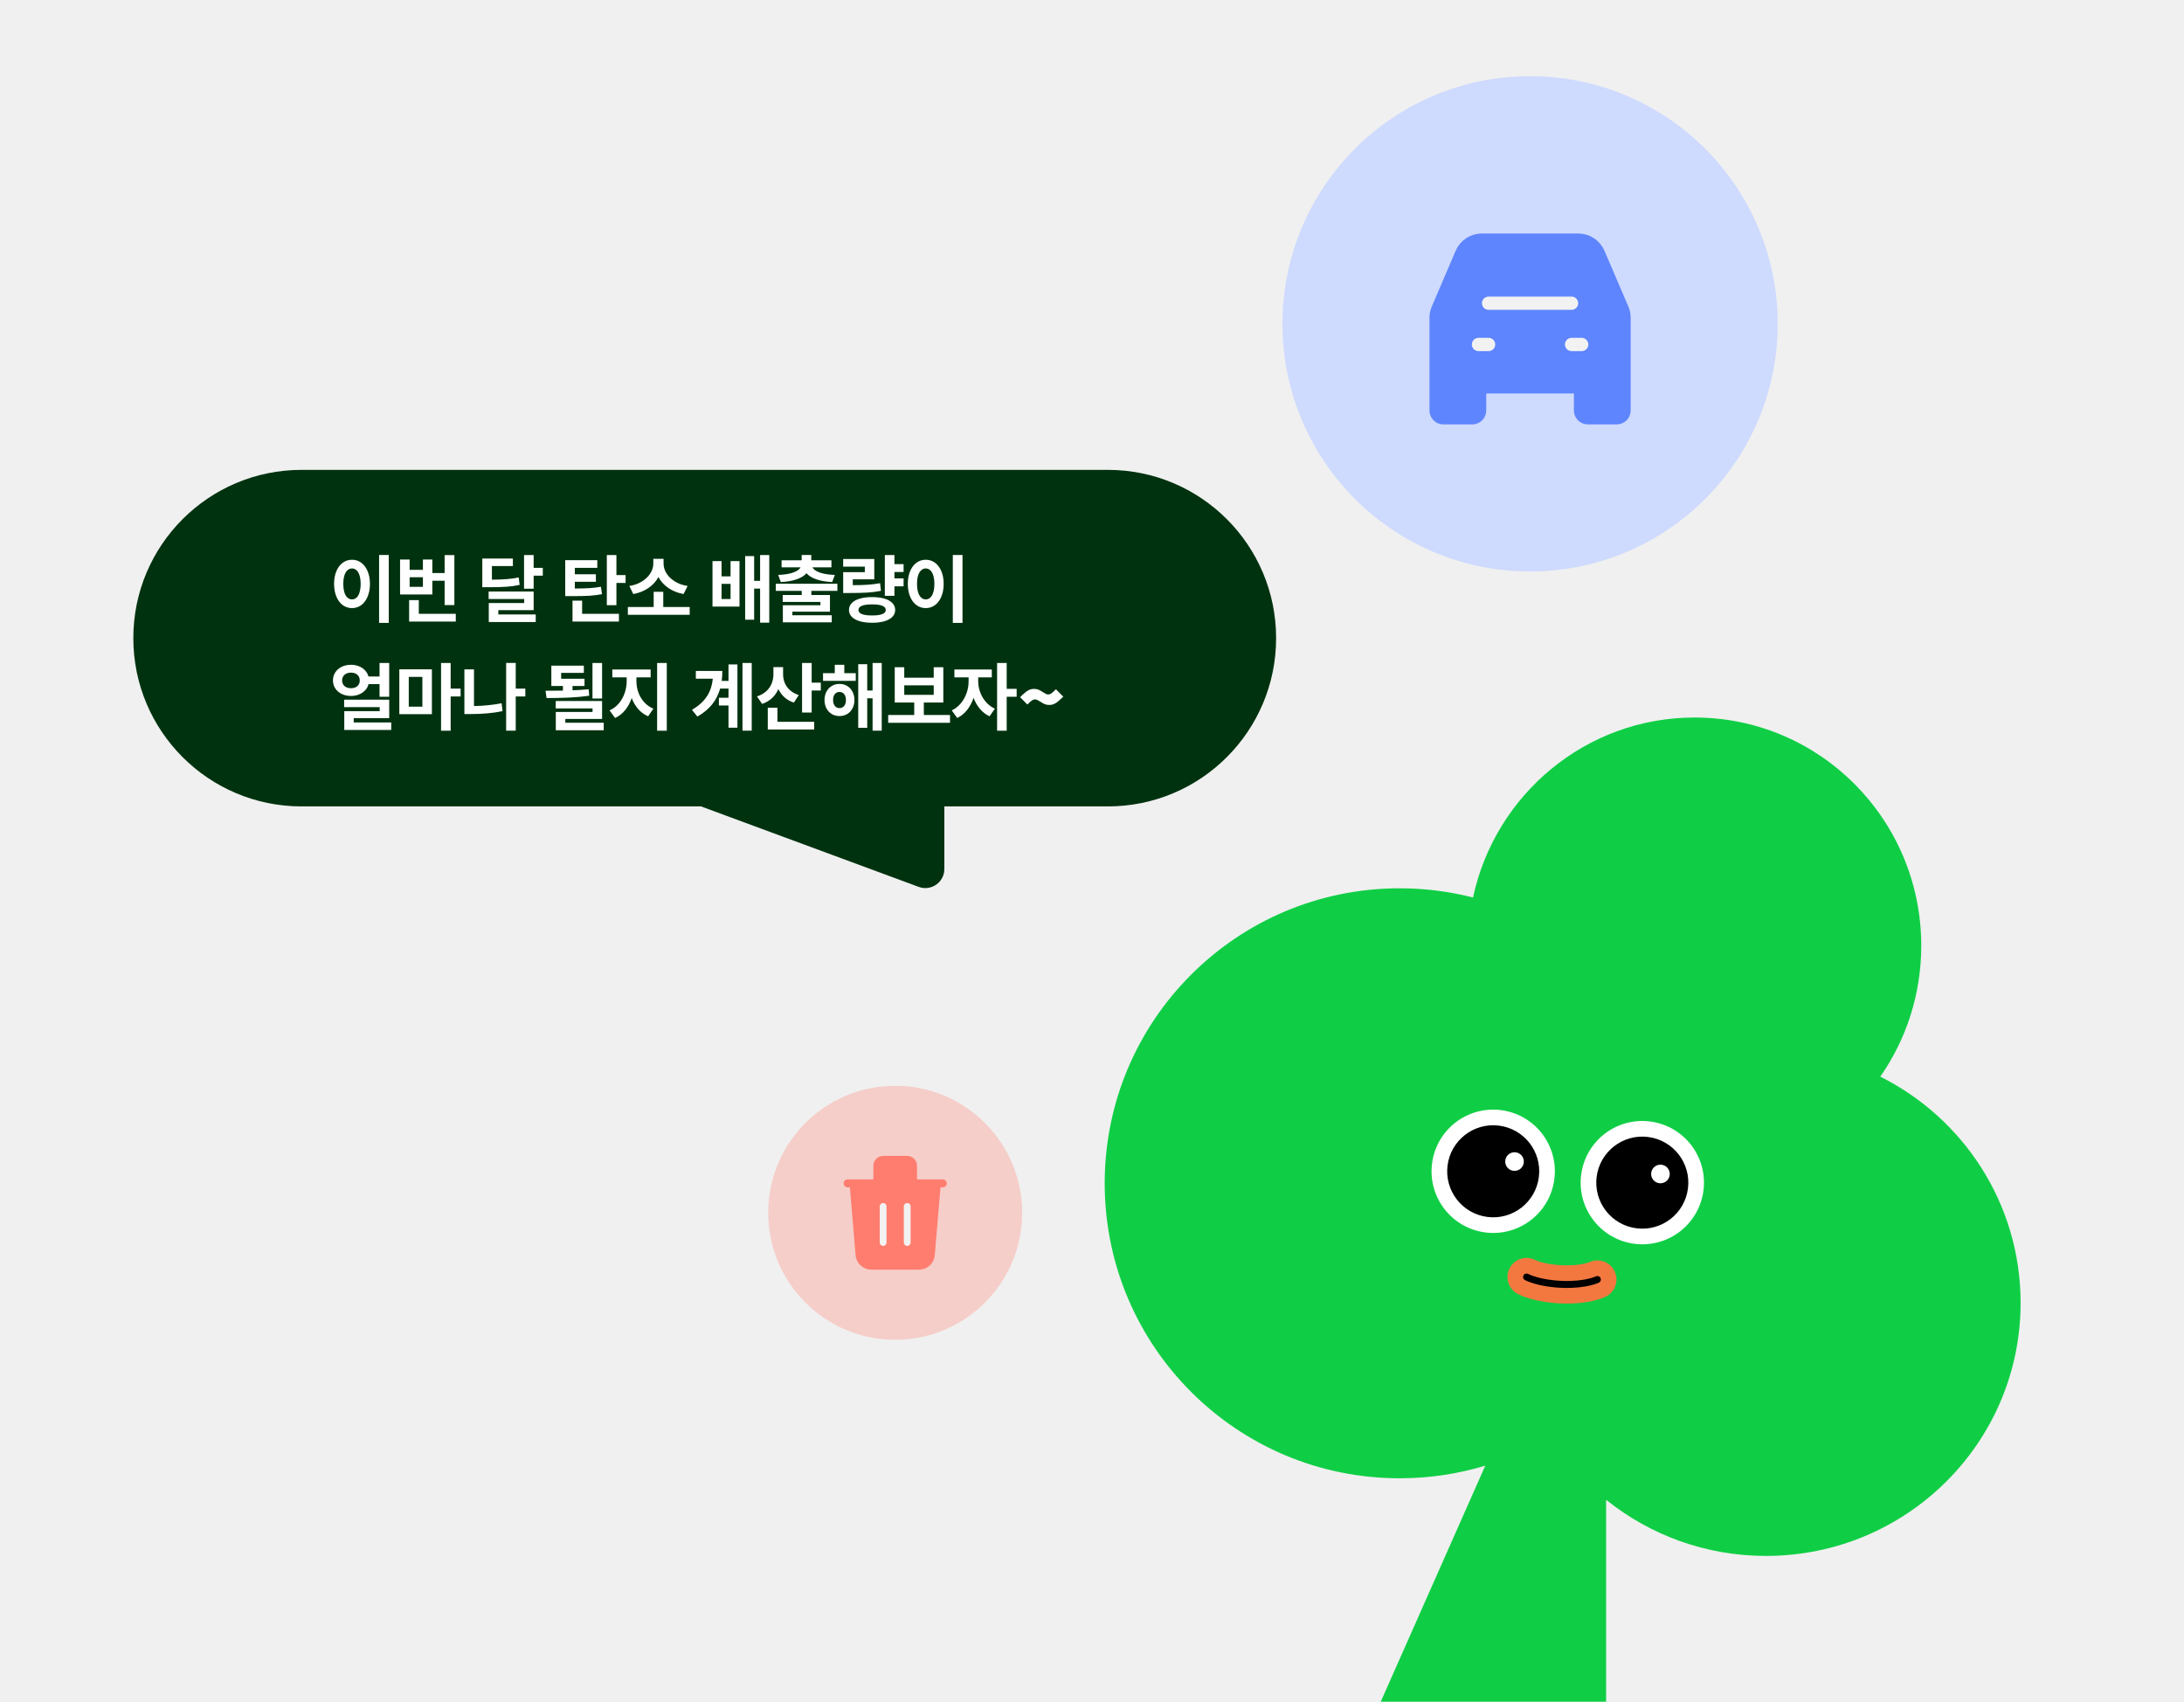
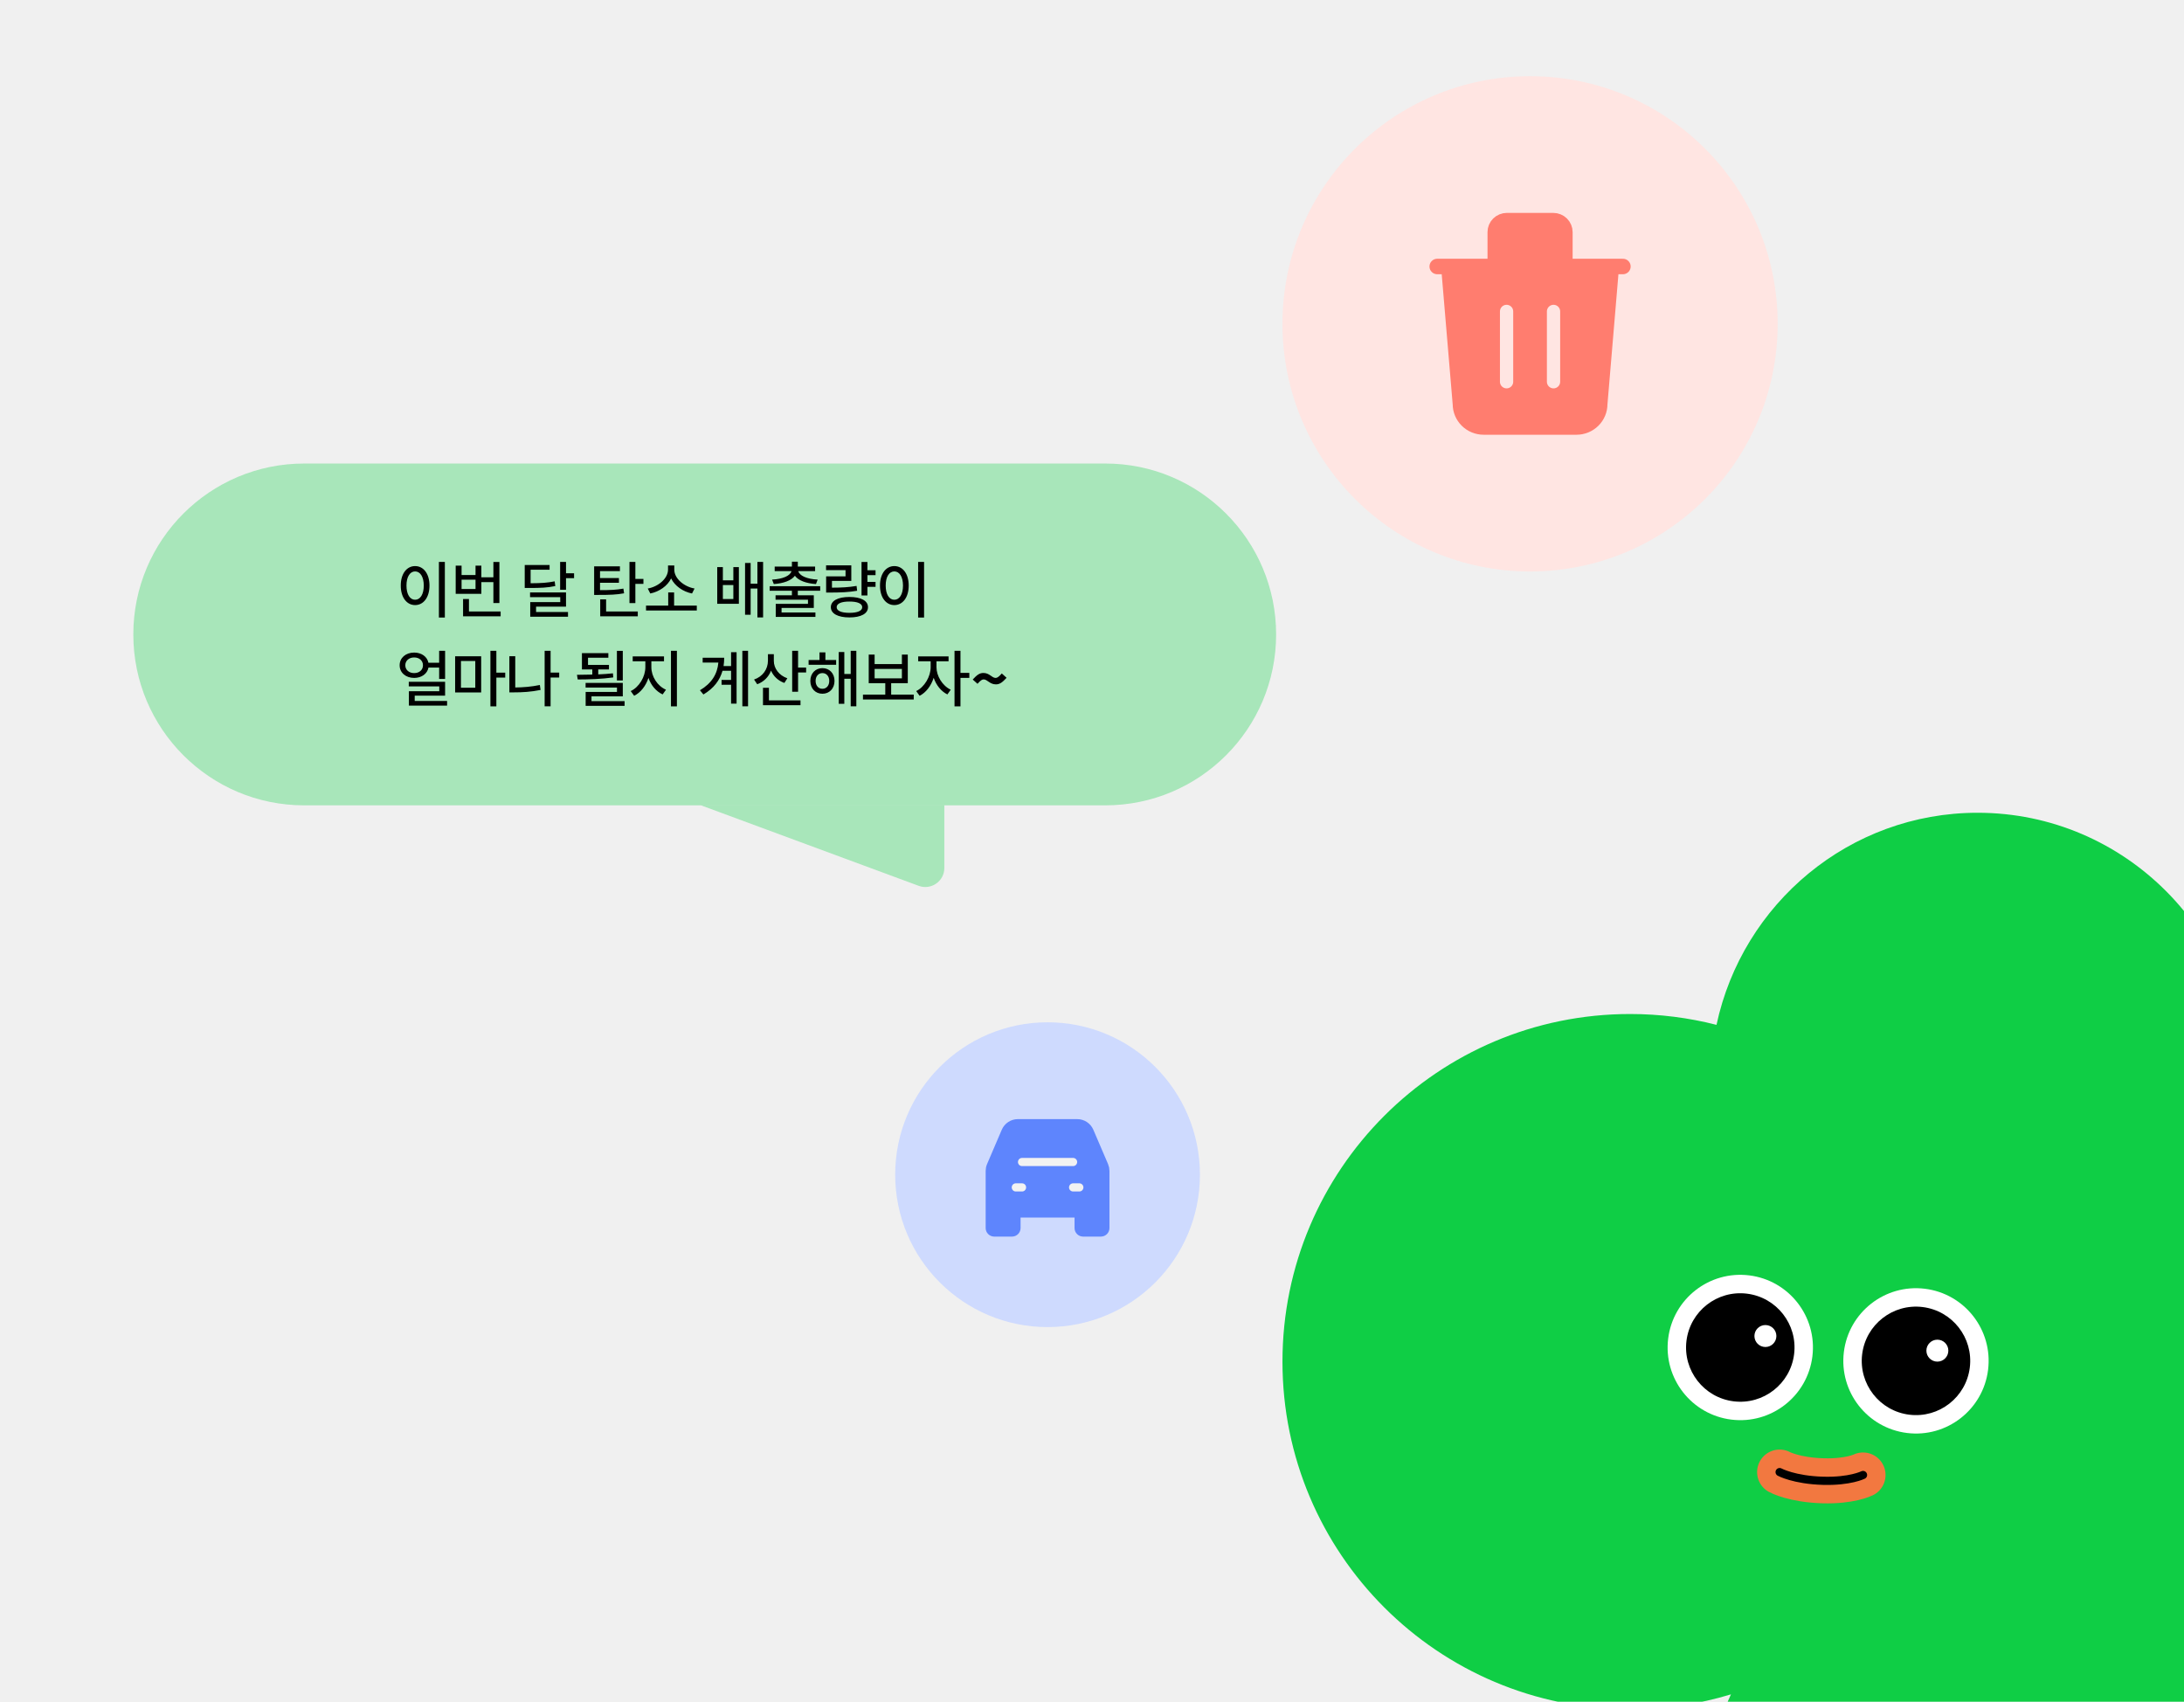
<svg xmlns="http://www.w3.org/2000/svg" width="344" height="268" viewBox="0 0 344 268" fill="none">
-   <g clip-path="url(#clip0_1442_2814)">
-     <rect x="202" y="12" width="78" height="78" rx="39" fill="#CEDAFE" />
-     <path d="M234.502 47.746H247.502ZM232.877 54.246H234.502ZM247.502 54.246H249.127Z" fill="#5E85FD" />
-     <path d="M234.502 47.746H247.502M232.877 54.246H234.502M247.502 54.246H249.127" stroke="#5E85FD" stroke-width="2.438" stroke-linecap="round" stroke-linejoin="round" />
-     <path d="M226.375 60.747V50.038C226.375 49.599 226.465 49.163 226.638 48.759L230.407 39.968C230.657 39.383 231.073 38.885 231.604 38.535C232.135 38.184 232.757 37.997 233.393 37.997H248.607C249.243 37.997 249.864 38.184 250.395 38.534C250.926 38.884 251.343 39.382 251.593 39.967L255.363 48.758C255.537 49.163 255.626 49.599 255.625 50.04V60.747M226.375 60.747V64.647C226.375 64.906 226.478 65.154 226.661 65.337C226.843 65.519 227.091 65.622 227.35 65.622H231.9C232.159 65.622 232.407 65.519 232.589 65.337C232.772 65.154 232.875 64.906 232.875 64.647V60.747M226.375 60.747H232.875ZM255.625 60.747V64.647C255.625 64.906 255.522 65.154 255.339 65.337C255.157 65.519 254.909 65.622 254.65 65.622H250.1C249.972 65.622 249.845 65.597 249.727 65.548C249.609 65.499 249.501 65.427 249.411 65.337C249.32 65.246 249.248 65.138 249.199 65.02C249.15 64.902 249.125 64.775 249.125 64.647V60.747M255.625 60.747H249.125ZM232.875 60.747H249.125Z" fill="#5E85FD" />
-     <path d="M226.375 60.747V50.038C226.375 49.599 226.465 49.163 226.638 48.759L230.407 39.968C230.657 39.383 231.073 38.885 231.604 38.535C232.135 38.184 232.757 37.997 233.393 37.997H248.607C249.243 37.997 249.864 38.184 250.395 38.534C250.926 38.884 251.343 39.382 251.593 39.967L255.363 48.758C255.537 49.163 255.626 49.599 255.625 50.04V60.747M226.375 60.747V64.647C226.375 64.906 226.478 65.154 226.661 65.337C226.843 65.519 227.091 65.622 227.35 65.622H231.9C232.159 65.622 232.407 65.519 232.589 65.337C232.772 65.154 232.875 64.906 232.875 64.647V60.747M226.375 60.747H232.875M255.625 60.747V64.647C255.625 64.906 255.522 65.154 255.339 65.337C255.157 65.519 254.909 65.622 254.65 65.622H250.1C249.972 65.622 249.845 65.597 249.727 65.548C249.609 65.499 249.501 65.427 249.411 65.337C249.32 65.246 249.248 65.138 249.199 65.02C249.15 64.902 249.125 64.775 249.125 64.647V60.747M255.625 60.747H249.125M232.875 60.747H249.125" stroke="#5E85FD" stroke-width="2.438" />
-     <path d="M247.533 47.753H234.467" stroke="#F2F2F2" stroke-width="2.089" stroke-linecap="round" />
-     <path d="M234.467 54.251H232.875" stroke="#F2F2F2" stroke-width="2.089" stroke-linecap="round" />
-     <path d="M249.131 54.251H247.539" stroke="#F2F2F2" stroke-width="2.089" stroke-linecap="round" />
-     <rect x="121" y="171" width="40" height="40" rx="20" fill="#F5CEC9" />
-     <path d="M133.5 186.369H148.5ZM139.125 190.072V195.628ZM142.875 190.072V195.628ZM134.438 186.369L135.375 197.48C135.375 197.971 135.573 198.442 135.924 198.789C136.276 199.137 136.753 199.332 137.25 199.332H144.75C145.247 199.332 145.724 199.137 146.076 198.789C146.427 198.442 146.625 197.971 146.625 197.48L147.563 186.369M138.188 186.369V183.591C138.188 183.345 138.286 183.11 138.462 182.936C138.638 182.763 138.876 182.665 139.125 182.665H142.875C143.124 182.665 143.362 182.763 143.538 182.936C143.714 183.11 143.813 183.345 143.813 183.591V186.369" fill="#FF7D6F" />
-     <path d="M133.5 186.369H148.5M139.125 190.072V195.628M142.875 190.072V195.628M134.438 186.369L135.375 197.48C135.375 197.971 135.573 198.442 135.924 198.789C136.276 199.137 136.753 199.332 137.25 199.332H144.75C145.247 199.332 145.724 199.137 146.076 198.789C146.427 198.442 146.625 197.971 146.625 197.48L147.563 186.369M138.188 186.369V183.591C138.188 183.345 138.286 183.11 138.462 182.936C138.638 182.763 138.876 182.665 139.125 182.665H142.875C143.124 182.665 143.362 182.763 143.538 182.936C143.714 183.11 143.813 183.345 143.813 183.591V186.369" stroke="#FF7D6F" stroke-width="1.25" stroke-linecap="round" stroke-linejoin="round" />
-     <path d="M139.102 189.997L139.102 195.676" stroke="#F2F2F2" stroke-width="1.071" stroke-linecap="round" />
-     <path d="M142.895 189.997L142.895 195.676" stroke="#F2F2F2" stroke-width="1.071" stroke-linecap="round" />
-     <path fill-rule="evenodd" clip-rule="evenodd" d="M302.615 148.944C302.615 156.613 300.229 163.722 296.164 169.558C309.271 176.113 318.263 189.604 318.263 205.182C318.263 227.194 300.31 245.038 278.163 245.038C268.624 245.038 259.862 241.727 252.979 236.199V268.902C252.979 268.956 252.935 269 252.881 269H217.185C217.115 269 217.067 268.927 217.096 268.863L233.947 230.823C229.678 232.117 225.149 232.812 220.458 232.812C194.8 232.812 174 212.012 174 186.354C174 160.696 194.8 139.897 220.458 139.897C224.448 139.897 228.321 140.4 232.016 141.346C235.479 125.144 249.789 113 266.916 113C286.632 113 302.615 129.092 302.615 148.944Z" fill="#0FCE45" />
-     <ellipse cx="258.679" cy="186.253" rx="9.711" ry="9.711" transform="rotate(7.01693 258.679 186.253)" fill="white" />
-     <ellipse cx="258.678" cy="186.252" rx="7.249" ry="7.249" transform="rotate(7.01693 258.678 186.252)" fill="black" />
-     <ellipse cx="235.194" cy="184.464" rx="9.711" ry="9.711" transform="rotate(7.01693 235.194 184.464)" fill="white" />
-     <ellipse cx="235.194" cy="184.464" rx="7.249" ry="7.249" transform="rotate(7.01693 235.194 184.464)" fill="black" />
-     <path d="M240.449 201.115C240.449 201.115 242.39 202.174 246.283 202.28C249.852 202.378 251.6 201.505 251.6 201.505" stroke="#F27840" stroke-width="6.018" stroke-linecap="round" />
-     <path d="M240.449 201.115C240.449 201.115 242.39 202.174 246.283 202.28C249.852 202.378 251.6 201.505 251.6 201.505" stroke="black" stroke-width="1.094" stroke-linecap="round" />
-     <circle cx="238.551" cy="182.931" r="1.467" fill="white" />
-     <circle cx="261.535" cy="184.887" r="1.467" fill="white" />
-     <path fill-rule="evenodd" clip-rule="evenodd" d="M47.5 74C32.864 74 21 85.865 21 100.5C21 115.135 32.864 127 47.5 127H110.42L144.702 139.673C146.662 140.397 148.743 138.948 148.743 136.859V127H174.5C189.136 127 201 115.135 201 100.5C201 85.865 189.136 74 174.5 74H47.5Z" fill="#00320F" />
-     <path d="M61.234 98.102H59.711V87.402H61.234V98.102ZM55.445 88.152C55.988 88.152 56.473 88.309 56.898 88.621C57.324 88.934 57.658 89.377 57.9 89.951C58.147 90.525 58.27 91.191 58.27 91.949C58.27 92.715 58.147 93.387 57.9 93.965C57.658 94.543 57.324 94.988 56.898 95.301C56.473 95.613 55.988 95.769 55.445 95.769C54.902 95.769 54.416 95.613 53.986 95.301C53.56 94.988 53.227 94.543 52.984 93.965C52.742 93.387 52.621 92.715 52.621 91.949C52.621 91.191 52.742 90.525 52.984 89.951C53.227 89.377 53.56 88.934 53.986 88.621C54.416 88.309 54.902 88.152 55.445 88.152ZM55.445 89.523C55.172 89.527 54.932 89.623 54.725 89.811C54.518 89.998 54.357 90.273 54.244 90.637C54.131 90.996 54.074 91.434 54.074 91.949C54.074 92.469 54.131 92.914 54.244 93.285C54.357 93.652 54.518 93.93 54.725 94.117C54.932 94.305 55.172 94.398 55.445 94.398C55.719 94.398 55.957 94.305 56.16 94.117C56.367 93.926 56.525 93.647 56.635 93.279C56.748 92.912 56.805 92.469 56.805 91.949C56.805 91.438 56.748 91 56.635 90.637C56.525 90.273 56.367 89.998 56.16 89.811C55.957 89.623 55.719 89.527 55.445 89.523ZM71.567 95.289H70.032V91.457H68.099V93.625H63.013V88.117H64.525V89.746H66.611V88.117H68.099V90.25H70.032V87.426H71.567V95.289ZM71.79 97.891H64.442V94.516H65.966V96.672H71.79V97.891ZM66.611 92.418V90.906H64.525V92.418H66.611ZM80.784 89.148H77.48V91.293C78.433 91.285 79.222 91.256 79.847 91.205C80.476 91.154 81.093 91.066 81.699 90.941L81.851 92.113C81.206 92.254 80.54 92.35 79.853 92.4C79.169 92.451 78.269 92.477 77.152 92.477H76.859H75.968V87.965H80.784V89.148ZM84.054 89.43H85.496V90.66H84.054V92.711H82.542V87.414H84.054V89.43ZM84.054 96.086H78.488V96.766H84.382V97.961H76.988V94.973H82.566V94.34H76.964V93.156H84.054V96.086ZM94.08 89.43H90.541V90.438H93.857V91.621H90.541V92.688C91.478 92.68 92.252 92.658 92.861 92.623C93.47 92.584 94.068 92.512 94.654 92.406L94.818 93.578C94.173 93.699 93.517 93.781 92.849 93.824C92.181 93.863 91.322 93.883 90.271 93.883H89.919H89.029V88.223H94.08V89.43ZM97.091 90.566H98.533V91.809H97.091V95.312H95.58V87.414H97.091V90.566ZM97.49 97.891H90.177V94.598H91.689V96.672H97.49V97.891ZM108.632 96.824H98.893V95.594H102.96V93.203H104.471V95.594H108.632V96.824ZM104.518 88.785C104.522 89.297 104.673 89.797 104.969 90.285C105.27 90.773 105.706 91.197 106.276 91.557C106.846 91.916 107.522 92.16 108.303 92.289L107.671 93.555C106.749 93.387 105.946 93.066 105.262 92.594C104.583 92.121 104.065 91.547 103.71 90.871C103.35 91.547 102.829 92.121 102.145 92.594C101.466 93.066 100.667 93.387 99.749 93.555L99.128 92.289C99.901 92.16 100.573 91.914 101.143 91.551C101.714 91.188 102.149 90.762 102.45 90.273C102.751 89.781 102.901 89.285 102.901 88.785V88.012H104.518V88.785ZM113.653 90.766H115.071V88.363H116.478V95.535H112.224V88.363H113.653V90.766ZM115.071 94.34V91.949H113.653V94.34H115.071ZM121.165 98.066H119.724V92.699H118.786V97.598H117.368V87.578H118.786V91.481H119.724V87.414H121.165V98.066ZM131.897 93.051H127.795V93.707H130.725V96.332H124.807V96.894H131.006V98.008H123.307V95.324H129.225V94.797H123.283V93.707H126.283V93.051H122.193V91.938H131.897V93.051ZM127.783 88.234H130.959V89.348H127.965C128.129 89.668 128.502 89.938 129.084 90.156C129.666 90.375 130.471 90.504 131.498 90.543L131.076 91.668C130.092 91.617 129.256 91.473 128.568 91.234C127.885 90.996 127.373 90.678 127.033 90.279C126.686 90.678 126.17 90.996 125.486 91.234C124.803 91.473 123.971 91.617 122.99 91.668L122.568 90.543C123.592 90.504 124.395 90.375 124.977 90.156C125.559 89.938 125.932 89.668 126.096 89.348H123.107V88.234H126.272V87.402H127.783V88.234ZM142.323 90.086H140.882V91.094H142.323V92.336H140.882V93.836H139.37V87.414H140.882V88.844H142.323V90.086ZM137.706 91.234H134.32V92.16C135.253 92.156 136.04 92.133 136.681 92.09C137.325 92.043 137.972 91.961 138.62 91.844L138.761 93.051C138.046 93.188 137.316 93.279 136.57 93.326C135.823 93.369 134.874 93.391 133.722 93.391H132.808V90.109H136.218V89.242H132.808V88.035H137.706V91.234ZM137.366 94.035C138.109 94.035 138.751 94.115 139.294 94.275C139.841 94.432 140.261 94.664 140.554 94.973C140.851 95.277 140.999 95.641 140.999 96.062C140.999 96.481 140.853 96.84 140.56 97.141C140.267 97.445 139.847 97.678 139.3 97.838C138.753 97.998 138.109 98.078 137.366 98.078C136.62 98.078 135.974 97.998 135.427 97.838C134.88 97.678 134.458 97.445 134.161 97.141C133.868 96.84 133.722 96.481 133.722 96.062C133.722 95.641 133.87 95.277 134.167 94.973C134.464 94.664 134.886 94.432 135.433 94.275C135.98 94.115 136.624 94.035 137.366 94.035ZM137.366 95.184C135.933 95.184 135.214 95.477 135.21 96.062C135.214 96.641 135.933 96.93 137.366 96.93C138.8 96.93 139.515 96.641 139.511 96.062C139.515 95.477 138.8 95.184 137.366 95.184ZM151.602 98.102H150.078V87.402H151.602V98.102ZM145.813 88.152C146.356 88.152 146.84 88.309 147.266 88.621C147.692 88.934 148.026 89.377 148.268 89.951C148.514 90.525 148.637 91.191 148.637 91.949C148.637 92.715 148.514 93.387 148.268 93.965C148.026 94.543 147.692 94.988 147.266 95.301C146.84 95.613 146.356 95.769 145.813 95.769C145.27 95.769 144.784 95.613 144.354 95.301C143.928 94.988 143.594 94.543 143.352 93.965C143.11 93.387 142.989 92.715 142.989 91.949C142.989 91.191 143.11 90.525 143.352 89.951C143.594 89.377 143.928 88.934 144.354 88.621C144.784 88.309 145.27 88.152 145.813 88.152ZM145.813 89.523C145.539 89.527 145.299 89.623 145.092 89.811C144.885 89.998 144.725 90.273 144.612 90.637C144.498 90.996 144.442 91.434 144.442 91.949C144.442 92.469 144.498 92.914 144.612 93.285C144.725 93.652 144.885 93.93 145.092 94.117C145.299 94.305 145.539 94.398 145.813 94.398C146.086 94.398 146.325 94.305 146.528 94.117C146.735 93.926 146.893 93.647 147.002 93.279C147.116 92.912 147.172 92.469 147.172 91.949C147.172 91.438 147.116 91 147.002 90.637C146.893 90.273 146.735 89.998 146.528 89.811C146.325 89.623 146.086 89.527 145.813 89.523ZM61.305 109.734H59.781V107.742H58.047C57.953 108.109 57.775 108.434 57.514 108.715C57.252 108.996 56.928 109.215 56.541 109.371C56.158 109.527 55.738 109.605 55.281 109.605C54.746 109.605 54.262 109.5 53.828 109.289C53.395 109.078 53.055 108.787 52.809 108.416C52.566 108.045 52.445 107.625 52.445 107.156C52.445 106.684 52.566 106.262 52.809 105.891C53.055 105.516 53.393 105.223 53.822 105.012C54.256 104.801 54.742 104.695 55.281 104.695C55.734 104.695 56.152 104.773 56.535 104.93C56.918 105.082 57.238 105.297 57.496 105.574C57.758 105.852 57.938 106.172 58.035 106.535H59.781V104.414H61.305V109.734ZM55.281 105.926C55.012 105.926 54.772 105.977 54.56 106.078C54.353 106.176 54.19 106.318 54.068 106.506C53.947 106.689 53.887 106.906 53.887 107.156C53.887 107.41 53.947 107.631 54.068 107.818C54.19 108.002 54.353 108.143 54.56 108.24C54.772 108.338 55.012 108.387 55.281 108.387C55.551 108.387 55.789 108.338 55.996 108.24C56.207 108.143 56.371 108.002 56.488 107.818C56.605 107.631 56.664 107.41 56.664 107.156C56.664 106.906 56.605 106.689 56.488 106.506C56.371 106.318 56.207 106.176 55.996 106.078C55.789 105.977 55.551 105.926 55.281 105.926ZM61.305 113.098H55.715V113.777H61.621V114.961H54.227V111.996H59.805V111.363H54.203V110.191H61.305V113.098ZM68.028 112.477H62.896V105.41H68.028V112.477ZM64.384 111.293H66.528V106.605H64.384V111.293ZM70.982 108.445H72.552V109.688H70.982V115.078H69.47V104.414H70.982V108.445ZM82.744 109.688H81.233V115.066H79.721V104.402H81.233V108.445H82.744V109.688ZM74.658 111.193C76.201 111.166 77.651 111.02 79.006 110.754L79.158 111.996C77.654 112.309 75.955 112.461 74.061 112.453H73.147V105.422H74.658V111.193ZM92.067 108.035H90.18V108.715C91.11 108.676 91.957 108.621 92.723 108.551L92.805 109.57C91.782 109.715 90.717 109.812 89.612 109.863C88.506 109.91 87.332 109.934 86.09 109.934L85.926 108.785C86.907 108.785 87.821 108.777 88.668 108.762V108.035H86.84V104.836H91.961V105.973H88.387V106.898H92.067V108.035ZM94.832 110.004H93.321V104.414H94.832V110.004ZM94.832 113.227H89.043V113.824H95.09V115.008H87.543V112.125H93.332V111.562H87.532V110.402H94.832V113.227ZM100.244 107.297C100.244 107.887 100.343 108.467 100.543 109.037C100.746 109.607 101.048 110.119 101.451 110.572C101.853 111.025 102.341 111.371 102.916 111.609L102.084 112.805C101.482 112.547 100.963 112.17 100.525 111.674C100.088 111.174 99.746 110.592 99.5 109.928C99.254 110.654 98.908 111.291 98.463 111.838C98.021 112.385 97.494 112.797 96.88 113.074L96.013 111.879C96.588 111.621 97.078 111.25 97.484 110.766C97.89 110.277 98.195 109.732 98.398 109.131C98.601 108.525 98.705 107.914 98.709 107.297V106.676H96.447V105.434H102.482V106.676H100.244V107.297ZM105.025 115.078H103.502V104.414H105.025V115.078ZM118.402 115.066H116.949V104.414H118.402V115.066ZM116.152 114.598H114.746V111.105H113.234V109.887H114.746V108.434H113.433C113.18 109.348 112.764 110.172 112.185 110.906C111.607 111.637 110.828 112.285 109.847 112.852L108.992 111.797C110.043 111.168 110.826 110.459 111.342 109.67C111.861 108.881 112.17 107.953 112.267 106.887H109.601V105.668H113.773C113.773 106.238 113.74 106.762 113.674 107.238H114.746V104.637H116.152V114.598ZM123.345 106.23C123.349 106.695 123.438 107.141 123.614 107.566C123.79 107.988 124.061 108.365 124.429 108.697C124.8 109.029 125.263 109.285 125.817 109.465L125.044 110.648C124.474 110.465 123.983 110.191 123.573 109.828C123.167 109.461 122.843 109.025 122.601 108.521C122.362 109.072 122.028 109.547 121.599 109.945C121.169 110.344 120.649 110.648 120.04 110.859L119.231 109.676C119.813 109.488 120.298 109.219 120.685 108.867C121.071 108.512 121.356 108.107 121.54 107.654C121.724 107.197 121.817 106.719 121.821 106.219V105.059H123.345V106.23ZM127.845 107.508H129.286V108.75H127.845V112.219H126.333V104.414H127.845V107.508ZM128.243 114.891H120.931V111.457H122.454V113.672H128.243V114.891ZM134.791 107.227H129.635V106.02H131.486V104.695H132.986V106.02H134.791V107.227ZM132.225 107.707C132.678 107.707 133.082 107.814 133.438 108.029C133.797 108.244 134.076 108.545 134.275 108.932C134.479 109.314 134.58 109.75 134.58 110.238C134.58 110.73 134.479 111.17 134.275 111.557C134.076 111.939 133.797 112.238 133.438 112.453C133.082 112.664 132.678 112.77 132.225 112.77C131.775 112.77 131.371 112.664 131.012 112.453C130.656 112.238 130.377 111.939 130.174 111.557C129.971 111.17 129.869 110.73 129.869 110.238C129.869 109.75 129.971 109.314 130.174 108.932C130.377 108.545 130.656 108.244 131.012 108.029C131.371 107.814 131.775 107.707 132.225 107.707ZM132.236 108.973C131.932 108.973 131.686 109.084 131.498 109.307C131.311 109.525 131.217 109.832 131.217 110.227C131.217 110.629 131.309 110.945 131.492 111.176C131.676 111.402 131.92 111.516 132.225 111.516C132.529 111.516 132.775 111.404 132.963 111.182C133.15 110.955 133.244 110.641 133.244 110.238C133.244 109.977 133.201 109.752 133.115 109.564C133.029 109.373 132.91 109.227 132.758 109.125C132.606 109.023 132.432 108.973 132.236 108.973ZM138.881 115.066H137.44V109.969H136.596V114.621H135.178V104.602H136.596V108.75H137.44V104.414H138.881V115.066ZM149.636 113.836H139.898V112.605H143.999V110.637H140.929V105.082H142.429V106.734H147.07V105.082H148.581V110.637H145.511V112.605H149.636V113.836ZM147.07 109.43V107.93H142.429V109.43H147.07ZM154.075 107.297C154.075 107.852 154.174 108.412 154.373 108.979C154.573 109.541 154.869 110.057 155.264 110.525C155.662 110.99 156.141 111.352 156.7 111.609L155.868 112.805C155.285 112.539 154.782 112.154 154.356 111.65C153.93 111.146 153.594 110.562 153.348 109.898C153.102 110.625 152.76 111.266 152.323 111.82C151.885 112.371 151.368 112.789 150.77 113.074L149.914 111.879C150.477 111.613 150.957 111.234 151.356 110.742C151.758 110.25 152.061 109.703 152.264 109.102C152.467 108.5 152.567 107.898 152.563 107.297V106.676H150.325V105.434H156.219V106.676H154.075V107.297ZM158.563 108.48H160.133V109.734H158.563V115.078H157.051V104.414H158.563V108.48ZM165.298 111.023C165.009 111.023 164.755 110.979 164.537 110.889C164.322 110.795 164.091 110.664 163.845 110.496C163.658 110.375 163.503 110.287 163.382 110.232C163.261 110.174 163.134 110.145 163.001 110.145C162.857 110.145 162.703 110.201 162.539 110.314C162.374 110.428 162.134 110.641 161.818 110.953L160.669 109.793C161.033 109.445 161.318 109.188 161.525 109.02C161.736 108.848 161.945 108.717 162.152 108.627C162.363 108.537 162.595 108.492 162.849 108.492C163.134 108.492 163.384 108.539 163.599 108.633C163.814 108.723 164.044 108.852 164.29 109.02C164.478 109.141 164.632 109.23 164.753 109.289C164.874 109.344 165.001 109.371 165.134 109.371C165.279 109.371 165.433 109.314 165.597 109.201C165.765 109.084 166.005 108.867 166.318 108.551L167.478 109.723C167.107 110.07 166.818 110.33 166.611 110.502C166.404 110.67 166.195 110.799 165.984 110.889C165.777 110.979 165.548 111.023 165.298 111.023Z" fill="white" />
+   <g clip-path="url(#clip0_1555_4741)">
+     <rect x="141" y="161" width="48" height="48" rx="24" fill="#CEDAFE" />
+     <path d="M161.002 182.998H169.002H161.002ZM160.002 186.998H161.002H160.002ZM169.002 186.998H170.002H169.002Z" fill="#5E85FD" />
+     <path d="M161.002 182.998H169.002M160.002 186.998H161.002M169.002 186.998H170.002" stroke="#5E85FD" stroke-width="1.5" stroke-linecap="round" stroke-linejoin="round" />
+     <path d="M156 190.999V184.409C156 184.138 156.055 183.871 156.162 183.622L158.481 178.212C158.635 177.852 158.891 177.545 159.218 177.33C159.545 177.114 159.928 176.999 160.319 176.999H169.681C170.072 176.999 170.455 177.114 170.782 177.329C171.108 177.545 171.365 177.851 171.519 178.211L173.839 183.621C173.946 183.87 174 184.139 174 184.41V190.999M156 190.999V193.399C156 193.558 156.063 193.711 156.176 193.823C156.288 193.936 156.441 193.999 156.6 193.999H159.4C159.559 193.999 159.712 193.936 159.824 193.823C159.937 193.711 160 193.558 160 193.399V190.999M156 190.999H160H156ZM174 190.999V193.399C174 193.558 173.937 193.711 173.824 193.823C173.712 193.936 173.559 193.999 173.4 193.999H170.6C170.521 193.999 170.443 193.984 170.37 193.953C170.298 193.923 170.231 193.879 170.176 193.823C170.12 193.768 170.076 193.701 170.046 193.629C170.016 193.556 170 193.478 170 193.399V190.999M174 190.999H170H174ZM160 190.999H170H160Z" fill="#5E85FD" />
+     <path d="M156 190.999V184.409C156 184.138 156.055 183.871 156.162 183.622L158.481 178.212C158.635 177.852 158.891 177.545 159.218 177.33C159.545 177.114 159.928 176.999 160.319 176.999H169.681C170.072 176.999 170.455 177.114 170.782 177.329C171.108 177.545 171.365 177.851 171.519 178.211L173.839 183.621C173.946 183.87 174 184.139 174 184.41V190.999M156 190.999V193.399C156 193.558 156.063 193.711 156.176 193.823C156.288 193.936 156.441 193.999 156.6 193.999H159.4C159.559 193.999 159.712 193.936 159.824 193.823C159.937 193.711 160 193.558 160 193.399V190.999M156 190.999H160M174 190.999V193.399C174 193.558 173.937 193.711 173.824 193.823C173.712 193.936 173.559 193.999 173.4 193.999H170.6C170.521 193.999 170.443 193.984 170.37 193.953C170.298 193.923 170.231 193.879 170.176 193.823C170.12 193.768 170.076 193.701 170.046 193.629C170.016 193.556 170 193.478 170 193.399V190.999M174 190.999H170M160 190.999H170" stroke="#5E85FD" stroke-width="1.5" />
+     <path d="M169.021 183.002H160.981" stroke="#F2F2F2" stroke-width="1.286" stroke-linecap="round" />
+     <path d="M160.979 187.001H159.999" stroke="#F2F2F2" stroke-width="1.286" stroke-linecap="round" />
+     <path d="M170.004 187.001H169.025" stroke="#F2F2F2" stroke-width="1.286" stroke-linecap="round" />
+     <rect x="202" y="12" width="78" height="78" rx="39" fill="#FFE5E2" />
+     <path d="M226.375 41.969H255.625H226.375ZM237.344 49.191V60.025V49.191ZM244.656 49.191V60.025V49.191ZM228.203 41.969L230.031 63.636C230.031 64.594 230.416 65.512 231.102 66.189C231.788 66.867 232.718 67.247 233.688 67.247H248.312C249.282 67.247 250.212 66.867 250.898 66.189C251.584 65.512 251.969 64.594 251.969 63.636L253.797 41.969M235.516 41.969V36.553C235.516 36.074 235.708 35.614 236.051 35.276C236.394 34.937 236.859 34.747 237.344 34.747H244.656C245.141 34.747 245.606 34.937 245.949 35.276C246.292 35.614 246.484 36.074 246.484 36.553V41.969" fill="#FF7D6F" />
+     <path d="M226.375 41.969H255.625M237.344 49.191V60.025M244.656 49.191V60.025M228.203 41.969L230.031 63.636C230.031 64.594 230.416 65.512 231.102 66.189C231.788 66.867 232.718 67.247 233.688 67.247H248.313C249.282 67.247 250.212 66.867 250.898 66.189C251.584 65.512 251.969 64.594 251.969 63.636L253.797 41.969M235.516 41.969V36.553C235.516 36.074 235.708 35.614 236.051 35.276C236.394 34.937 236.859 34.747 237.344 34.747H244.656C245.141 34.747 245.606 34.937 245.949 35.276C246.292 35.614 246.484 36.074 246.484 36.553V41.969" stroke="#FF7D6F" stroke-width="2.438" stroke-linecap="round" stroke-linejoin="round" />
+     <path d="M237.299 49.045L237.299 60.12" stroke="#FFE5E2" stroke-width="2.089" stroke-linecap="round" />
+     <path d="M244.695 49.045L244.695 60.12" stroke="#FFE5E2" stroke-width="2.089" stroke-linecap="round" />
+     <path fill-rule="evenodd" clip-rule="evenodd" d="M353.56 170.356C353.56 179.394 350.748 187.771 345.958 194.648C361.403 202.373 372 218.27 372 236.627C372 262.566 350.843 283.593 324.746 283.593C313.505 283.593 303.18 279.692 295.069 273.178V311.715C295.069 311.779 295.017 311.831 294.953 311.831H252.89C252.806 311.831 252.751 311.745 252.784 311.669L272.641 266.843C267.611 268.367 262.274 269.186 256.746 269.186C226.511 269.186 202 244.676 202 214.441C202 184.205 226.511 159.695 256.746 159.695C261.448 159.695 266.011 160.288 270.366 161.403C274.447 142.31 291.31 128 311.492 128C334.726 128 353.56 146.963 353.56 170.356Z" fill="#0FCE45" />
+     <ellipse cx="301.784" cy="214.321" rx="11.444" ry="11.444" transform="rotate(7.01693 301.784 214.321)" fill="white" />
+     <ellipse cx="301.785" cy="214.321" rx="8.542" ry="8.542" transform="rotate(7.01693 301.785 214.321)" fill="black" />
+     <ellipse cx="274.11" cy="212.214" rx="11.444" ry="11.444" transform="rotate(7.01693 274.11 212.214)" fill="white" />
+     <ellipse cx="274.111" cy="212.213" rx="8.542" ry="8.542" transform="rotate(7.01693 274.111 212.213)" fill="black" />
+     <path d="M280.305 231.835C280.305 231.835 282.592 233.082 287.18 233.208C291.385 233.324 293.445 232.294 293.445 232.294" stroke="#F27840" stroke-width="7.092" stroke-linecap="round" />
+     <path d="M280.305 231.835C280.305 231.835 282.592 233.082 287.18 233.208C291.385 233.324 293.445 232.294 293.445 232.294" stroke="black" stroke-width="1.289" stroke-linecap="round" />
+     <circle cx="278.067" cy="210.407" r="1.729" fill="white" />
+     <circle cx="305.153" cy="212.711" r="1.729" fill="white" />
+     <rect x="21" y="73" width="180" height="53.833" rx="26.917" fill="#0FCE45" fill-opacity="0.32" />
+     <path d="M70.068 88.497V97.257H69.131V88.497H70.068ZM65.381 89.151C66.699 89.151 67.647 90.348 67.647 92.218C67.647 94.093 66.699 95.294 65.381 95.294C64.072 95.294 63.12 94.093 63.125 92.218C63.12 90.348 64.072 89.151 65.381 89.151ZM65.381 89.991C64.575 89.991 64.019 90.846 64.023 92.218C64.019 93.605 64.575 94.459 65.381 94.454C66.191 94.459 66.748 93.605 66.748 92.218C66.748 90.846 66.191 89.991 65.381 89.991ZM78.66 88.507V94.972H77.713V91.681H75.818V93.526H71.775V89.083H72.703V90.558H74.9V89.083H75.818V90.919H77.713V88.507H78.66ZM78.855 96.3V97.061H72.937V94.337H73.865V96.3H78.855ZM72.703 92.765H74.9V91.29H72.703V92.765ZM86.565 88.985V89.728H83.577V91.856C85.242 91.847 86.233 91.783 87.366 91.554L87.464 92.296C86.248 92.55 85.198 92.603 83.343 92.599H82.649V88.985H86.565ZM89.153 88.497V90.284H90.423V91.056H89.153V92.882H88.225V88.497H89.153ZM89.153 93.302V95.538H84.436V96.388H89.466V97.13H83.518V94.825H88.245V94.044H83.489V93.302H89.153ZM97.644 89.19V89.942H94.51V91.036H97.488V91.778H94.51V92.94C96.106 92.94 97.088 92.901 98.191 92.696L98.299 93.439C97.098 93.658 96.058 93.692 94.275 93.692H93.582V89.19H97.644ZM100.076 88.497V91.173H101.346V91.954H100.076V94.981H99.148V88.497H100.076ZM100.457 96.3V97.061H94.539V94.395H95.467V96.3H100.457ZM109.752 95.372V96.144H101.754V95.372H105.25V93.302H106.177V95.372H109.752ZM106.207 89.718C106.207 91.1 107.72 92.389 109.4 92.686L109 93.468C107.584 93.185 106.29 92.291 105.709 91.095C105.132 92.286 103.843 93.18 102.427 93.468L102.027 92.686C103.712 92.389 105.215 91.09 105.22 89.718V89.054H106.207V89.718ZM113.858 89.308V91.397H115.509V89.308H116.378V95.089H112.97V89.308H113.858ZM113.858 94.337H115.509V92.14H113.858V94.337ZM120.196 88.497V97.237H119.298V92.686H118.233V96.817H117.354V88.663H118.233V91.925H119.298V88.497H120.196ZM129.188 92.325V93.038H125.662V93.751H128.182V95.743H123.104V96.456H128.436V97.159H122.186V95.099H127.264V94.444H122.157V93.751H124.735V93.038H121.229V92.325H129.188ZM125.662 88.458V89.23H128.387V89.942H125.741C125.916 90.67 127.074 91.192 128.787 91.28L128.524 91.983C126.986 91.876 125.75 91.432 125.204 90.675C124.647 91.432 123.407 91.876 121.883 91.983L121.61 91.28C123.324 91.192 124.481 90.67 124.666 89.942H122.02V89.23H124.735V88.458H125.662ZM137.906 89.806V90.577H136.627V91.642H137.906V92.423H136.627V93.78H135.699V88.507H136.627V89.806H137.906ZM134.088 89.034V91.485H131.041V92.55C132.589 92.545 133.648 92.491 134.918 92.276L135.006 93.038C133.653 93.268 132.472 93.316 130.826 93.321H130.123V90.772H133.18V89.786H130.113V89.034H134.088ZM133.795 94.015C135.602 94.015 136.72 94.601 136.715 95.626C136.72 96.642 135.606 97.237 133.795 97.237C131.979 97.237 130.87 96.642 130.865 95.626C130.87 94.601 131.983 94.015 133.795 94.015ZM133.795 94.737C132.521 94.732 131.783 95.05 131.783 95.626C131.783 96.197 132.516 96.515 133.795 96.515C135.069 96.515 135.807 96.197 135.807 95.626C135.807 95.05 135.06 94.732 133.795 94.737ZM145.55 88.497V97.257H144.613V88.497H145.55ZM140.863 89.151C142.181 89.151 143.129 90.348 143.129 92.218C143.129 94.093 142.181 95.294 140.863 95.294C139.554 95.294 138.602 94.093 138.607 92.218C138.602 90.348 139.554 89.151 140.863 89.151ZM140.863 89.991C140.057 89.991 139.501 90.846 139.505 92.218C139.501 93.605 140.057 94.459 140.863 94.454C141.673 94.459 142.23 93.605 142.23 92.218C142.23 90.846 141.673 89.991 140.863 89.991ZM70.107 102.497V106.921H69.17V105.134H67.49C67.31 106.101 66.411 106.765 65.234 106.765C63.911 106.765 62.944 105.935 62.949 104.772C62.944 103.601 63.911 102.775 65.234 102.771C66.397 102.775 67.285 103.415 67.481 104.372H69.17V102.497H70.107ZM65.234 103.542C64.434 103.537 63.843 104.04 63.838 104.772C63.843 105.505 64.434 106.008 65.234 106.003C66.04 106.008 66.626 105.505 66.621 104.772C66.626 104.04 66.04 103.537 65.234 103.542ZM70.107 107.37V109.558H65.322V110.388H70.42V111.13H64.404V108.864H69.189V108.103H64.385V107.37H70.107ZM75.789 103.356V109.05H71.687V103.356H75.789ZM72.605 104.099V108.308H74.861V104.099H72.605ZM78.181 102.497V105.935H79.578V106.716H78.181V111.247H77.244V102.497H78.181ZM88.081 105.925V106.706H86.724V111.237H85.786V102.497H86.724V105.925H88.081ZM81.157 103.347V108.269C82.398 108.254 83.662 108.161 85.034 107.878L85.142 108.659C83.648 108.962 82.256 109.045 80.943 109.04H80.23V103.347H81.157ZM95.918 104.714V105.427H94.229V106.208C95.02 106.174 95.806 106.12 96.543 106.042L96.592 106.687C94.727 106.955 92.657 107.004 90.996 107.009L90.879 106.276C91.621 106.271 92.447 106.262 93.291 106.237V105.427H91.66V102.858H95.821V103.581H92.618V104.714H95.918ZM98.096 102.507V107.165H97.168V102.507H98.096ZM98.096 107.546V109.665H93.165V110.417H98.379V111.159H92.246V108.972H97.178V108.278H92.237V107.546H98.096ZM102.596 105.075C102.591 106.535 103.553 108.044 104.9 108.62L104.373 109.362C103.357 108.898 102.542 107.932 102.137 106.765C101.727 108.015 100.911 109.079 99.881 109.577L99.344 108.835C100.677 108.215 101.648 106.574 101.648 105.075V104.147H99.656V103.376H104.588V104.147H102.596V105.075ZM106.619 102.497V111.247H105.682V102.497H106.619ZM117.825 102.497V111.237H116.927V102.497H117.825ZM116.019 102.712V110.817H115.15V107.839H113.655V107.077H115.15V105.642H113.802C113.382 107.116 112.449 108.396 110.794 109.372L110.247 108.708C112.103 107.609 112.991 106.145 113.148 104.343H110.677V103.581H114.066C114.066 104.035 114.031 104.475 113.968 104.899H115.15V102.712H116.019ZM121.886 104.089C121.886 105.256 122.691 106.364 124.014 106.823L123.546 107.556C122.559 107.209 121.832 106.506 121.446 105.622C121.065 106.608 120.313 107.375 119.268 107.761L118.77 107.019C120.157 106.55 120.953 105.368 120.958 104.069V103.024H121.886V104.089ZM125.704 102.497V105.134H126.973V105.905H125.704V108.942H124.776V102.497H125.704ZM126.085 110.3V111.062H120.177V108.317H121.114V110.3H126.085ZM131.698 103.942V104.694H127.362V103.942H129.08V102.741H130.008V103.942H131.698ZM129.539 105.222C130.648 105.222 131.444 106.057 131.444 107.233C131.444 108.43 130.648 109.26 129.539 109.255C128.436 109.26 127.635 108.43 127.635 107.233C127.635 106.057 128.436 105.222 129.539 105.222ZM129.539 106.003C128.91 106.003 128.465 106.501 128.465 107.233C128.465 107.985 128.91 108.479 129.539 108.474C130.164 108.479 130.619 107.985 130.614 107.233C130.619 106.501 130.164 106.003 129.539 106.003ZM134.881 102.497V111.237H133.993V106.901H132.987V110.837H132.108V102.683H132.987V106.14H133.993V102.497H134.881ZM143.922 109.392V110.163H135.924V109.392H139.439V107.595H136.832V103.093H137.76V104.587H142.057V103.093H142.984V107.595H140.367V109.392H143.922ZM137.76 106.833H142.057V105.349H137.76V106.833ZM147.504 105.075C147.504 106.447 148.426 107.995 149.75 108.62L149.222 109.362C148.231 108.884 147.455 107.893 147.064 106.745C146.664 107.99 145.853 109.079 144.847 109.577L144.31 108.835C145.624 108.2 146.586 106.545 146.586 105.075V104.147H144.623V103.376H149.408V104.147H147.504V105.075ZM151.283 102.497V105.974H152.679V106.755H151.283V111.247H150.345V102.497H151.283ZM156.866 107.78C155.89 107.78 155.538 107.004 154.933 106.999C154.679 107.004 154.449 107.15 153.966 107.692L153.214 107.019C153.863 106.311 154.279 105.983 154.894 105.983C155.865 105.983 156.217 106.76 156.818 106.765C157.071 106.76 157.306 106.613 157.794 106.062L158.546 106.745C157.892 107.453 157.477 107.78 156.866 107.78Z" fill="black" />
+     <path d="M148.743 136.692C148.743 138.781 146.661 140.23 144.702 139.506L110.42 126.833L148.743 126.833V136.692Z" fill="#0FCE45" fill-opacity="0.32" />
  </g>
  <defs>
-     <clipPath id="clip0_1442_2814">
+     <clipPath id="clip0_1555_4741">
      <rect width="344" height="268" fill="white" />
    </clipPath>
  </defs>
</svg>
